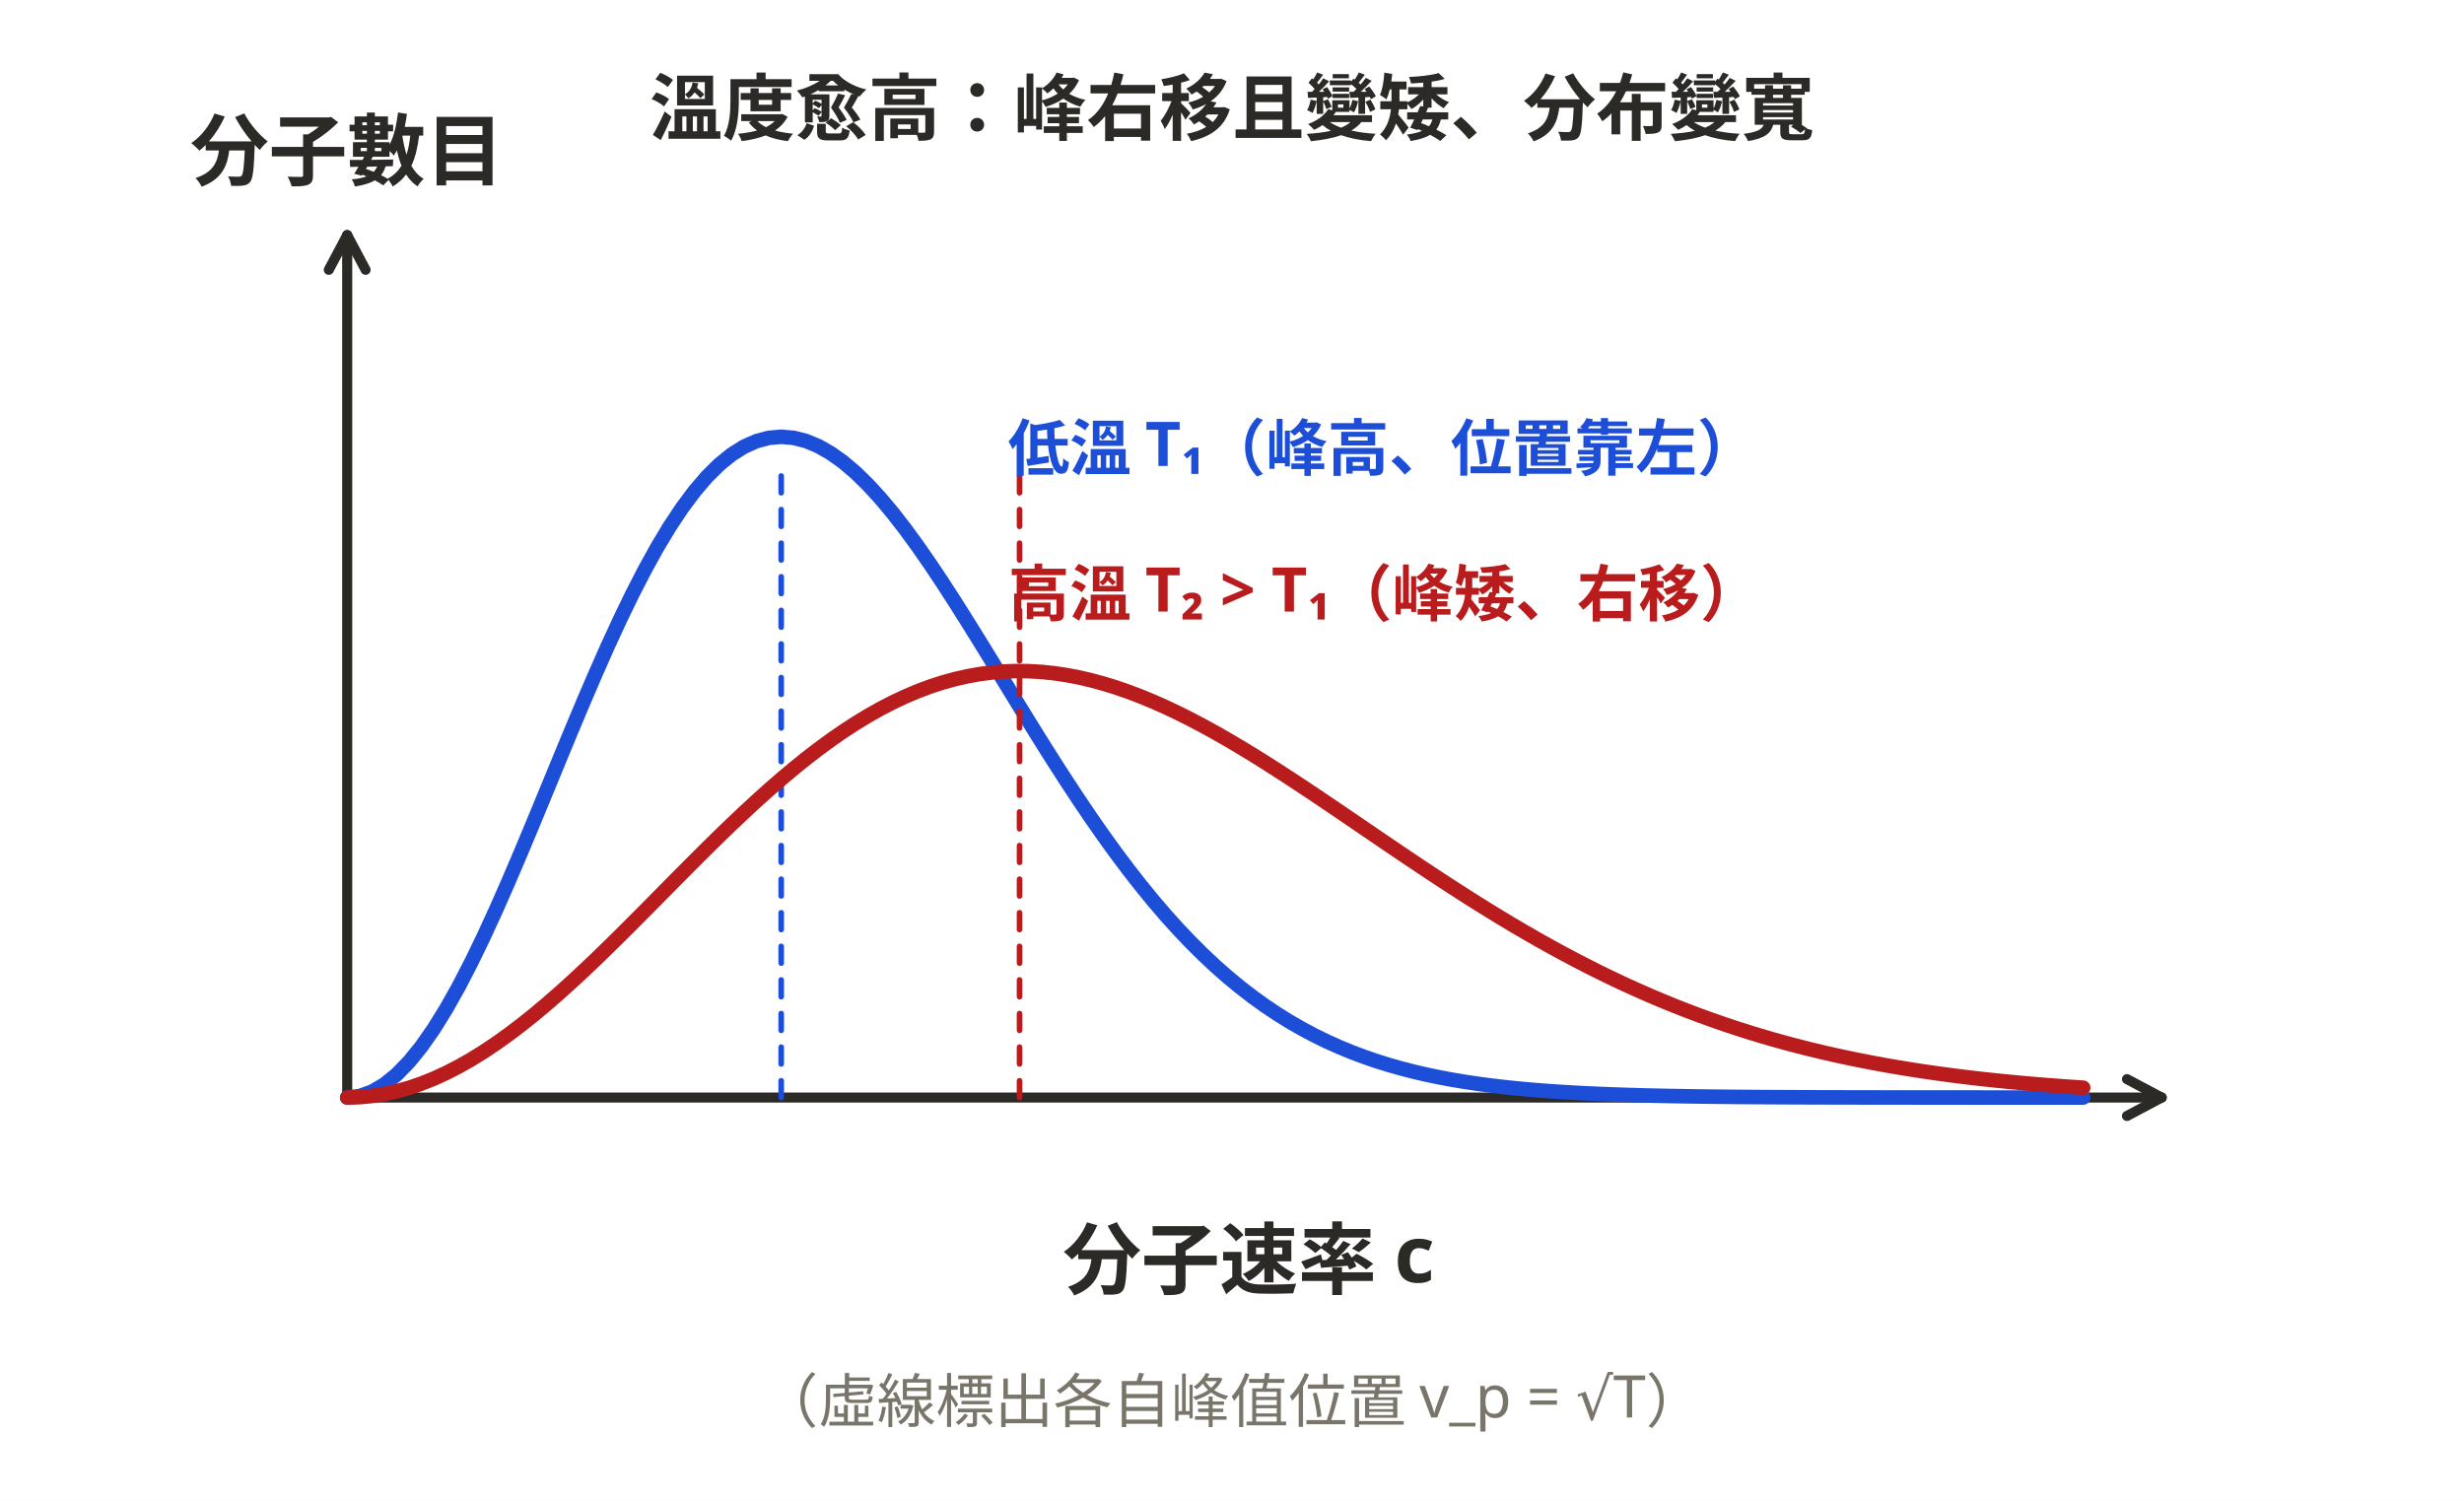
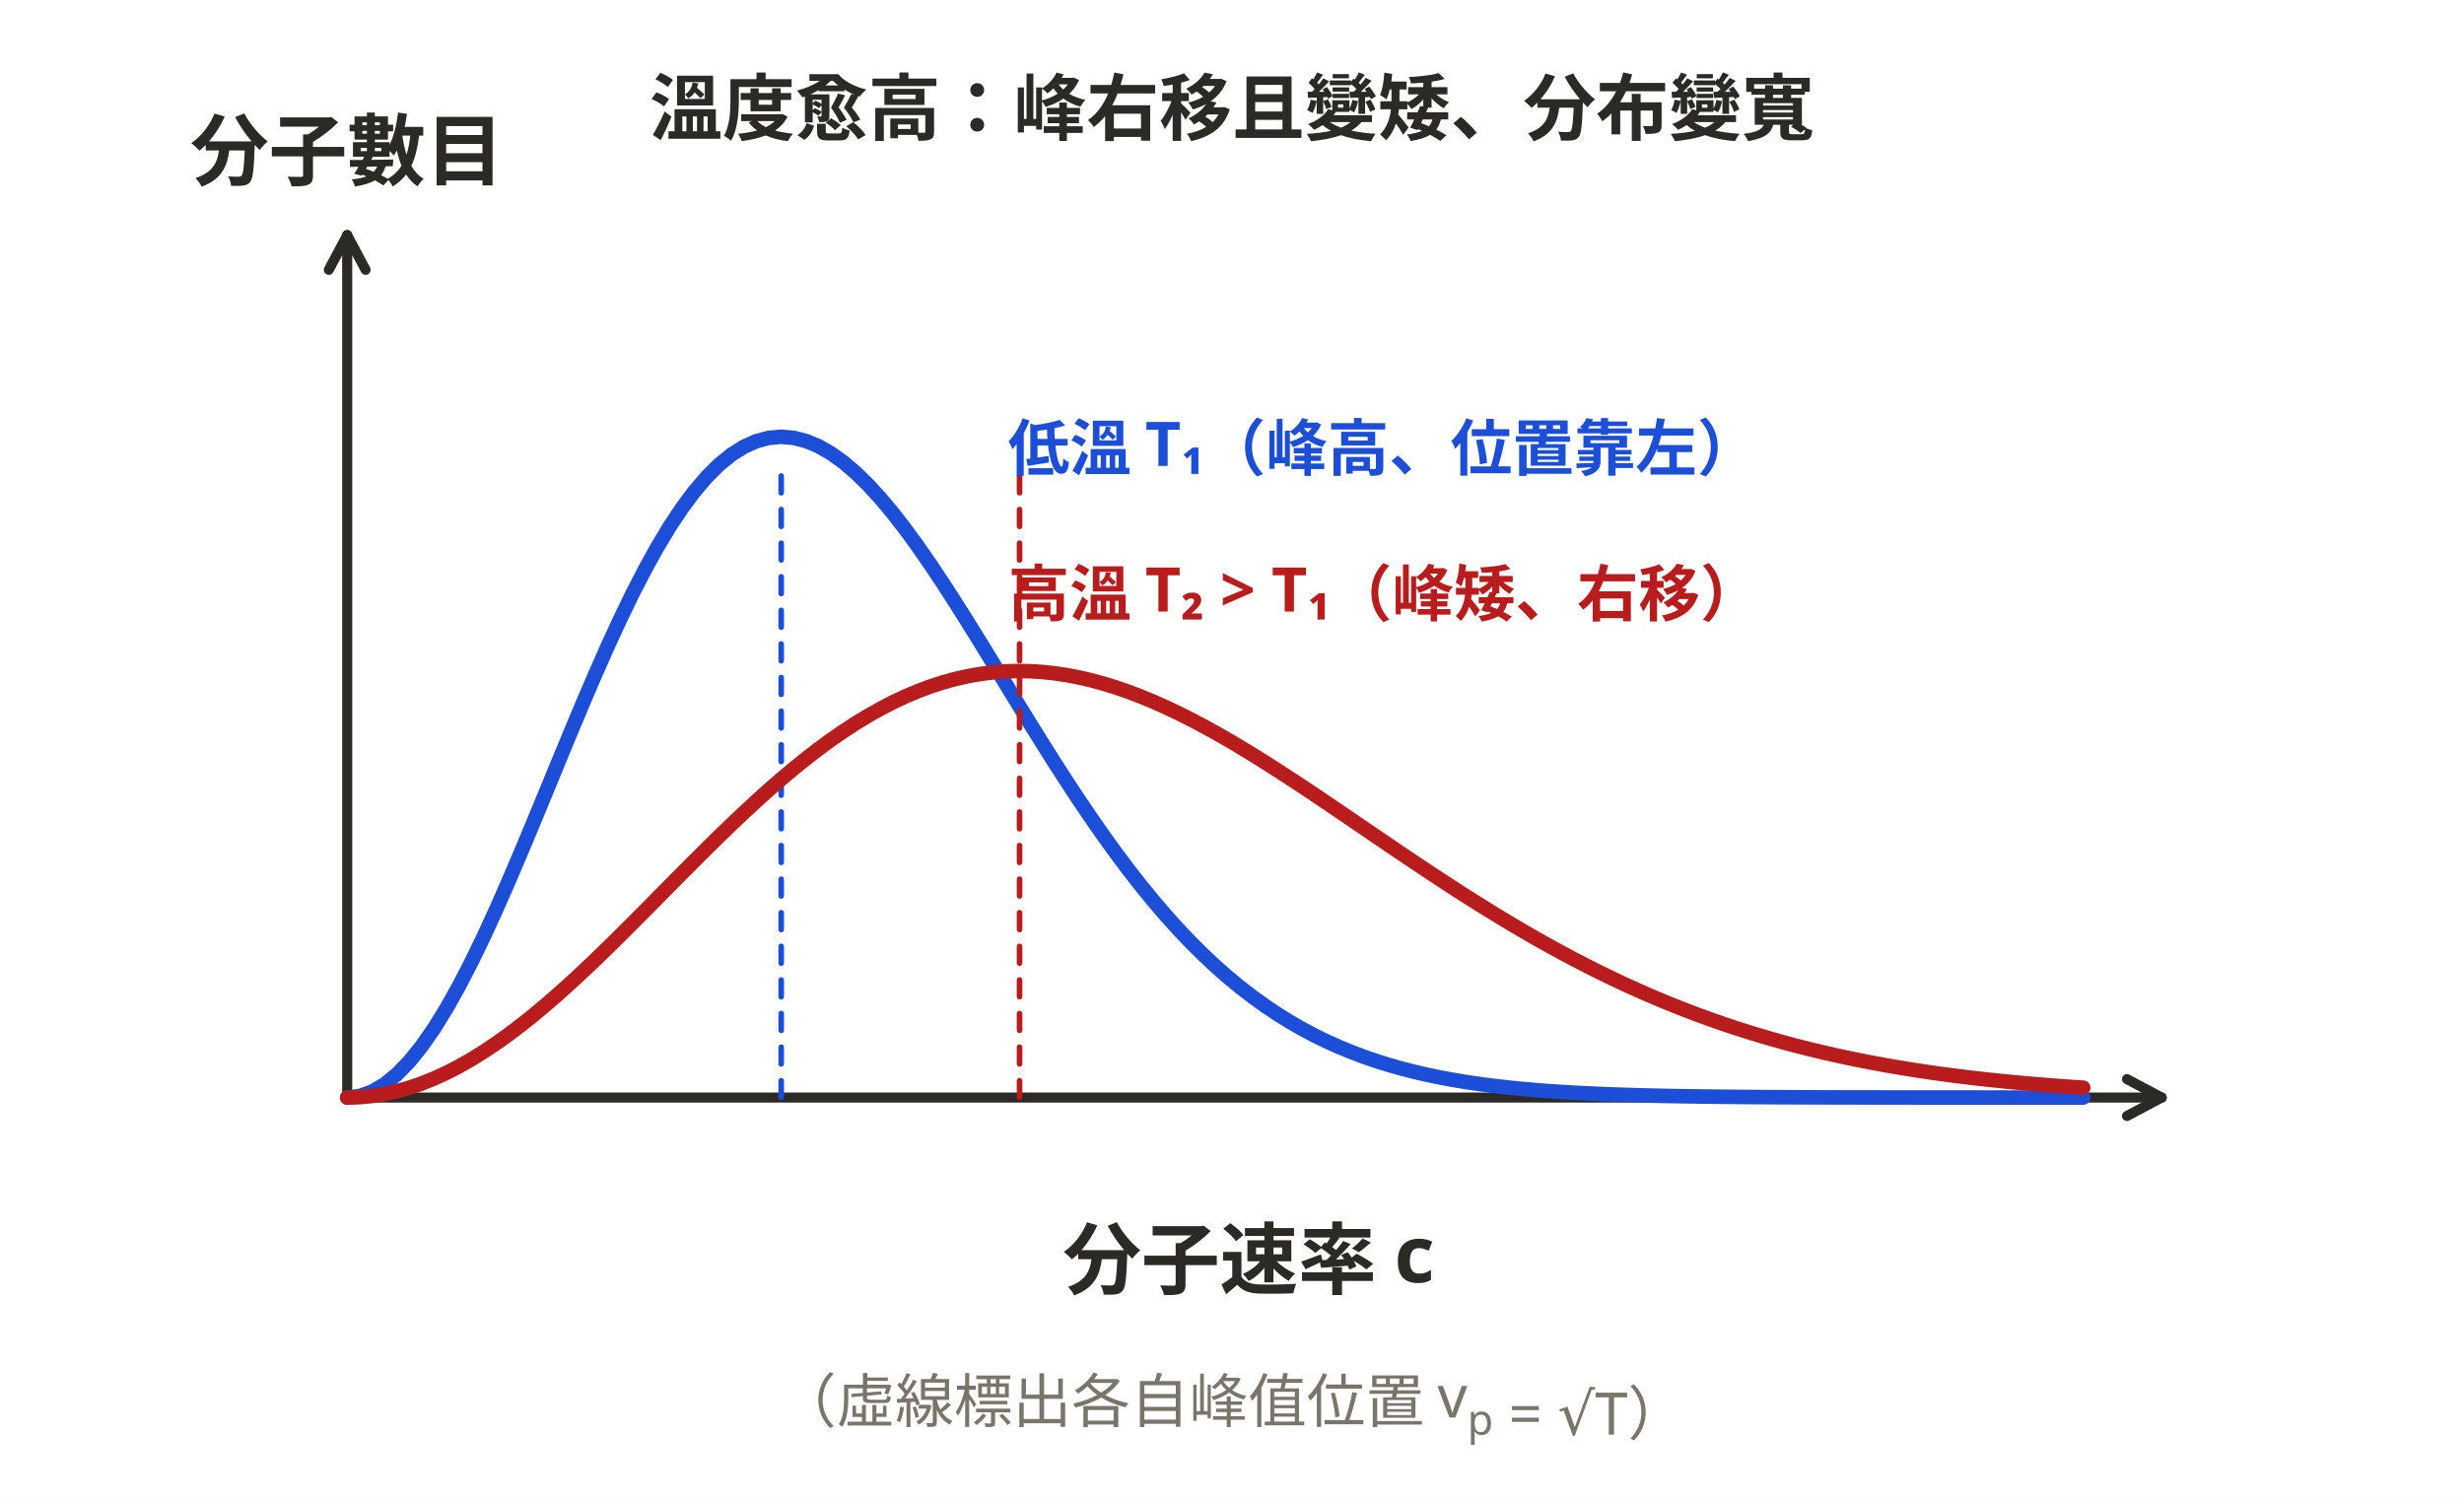
<svg xmlns="http://www.w3.org/2000/svg" viewBox="0 0 440 268" width="440" height="268" font-family="'Microsoft JhengHei','PingFang TC','Noto Sans TC',system-ui,sans-serif">
  <rect x="0" y="0" width="440" height="268" fill="#ffffff" />
  <line x1="62" y1="196" x2="386" y2="196" stroke="#2b2a26" stroke-width="1.8" stroke-linecap="round" />
  <line x1="386" y1="196" x2="379.819" y2="199.286" stroke="#2b2a26" stroke-width="1.8" stroke-linecap="round" />
  <line x1="386" y1="196" x2="379.819" y2="192.714" stroke="#2b2a26" stroke-width="1.8" stroke-linecap="round" />
  <line x1="62" y1="196" x2="62" y2="42" stroke="#2b2a26" stroke-width="1.8" stroke-linecap="round" />
  <line x1="62" y1="42" x2="65.286" y2="48.181" stroke="#2b2a26" stroke-width="1.8" stroke-linecap="round" />
  <line x1="62" y1="42" x2="58.714" y2="48.181" stroke="#2b2a26" stroke-width="1.8" stroke-linecap="round" />
  <text x="223" y="230" font-size="14" fill="#2b2a26" text-anchor="middle" font-weight="bold">分子速率 c</text>
  <text x="62" y="32" font-size="14" fill="#2b2a26" text-anchor="middle" font-weight="bold">分子數目</text>
  <polyline points="62,196 64.214,195.738 66.429,194.956 68.643,193.661 70.857,191.865 73.071,189.586 75.286,186.847 77.5,183.673 79.714,180.095 81.929,176.148 84.143,171.868 86.357,167.297 88.571,162.476 90.786,157.451 93,152.267 95.214,146.971 97.429,141.61 99.643,136.23 101.857,130.879 104.071,125.601 106.286,120.44 108.5,115.437 110.714,110.632 112.929,106.06 115.143,101.756 117.357,97.748 119.571,94.064 121.786,90.727 124,87.755 126.214,85.164 128.429,82.966 130.643,81.168 132.857,79.773 135.071,78.783 137.286,78.194 139.5,78 141.714,78.191 143.929,78.754 146.143,79.675 148.357,80.937 150.571,82.52 152.786,84.404 155,86.565 157.214,88.982 159.429,91.628 161.643,94.48 163.857,97.513 166.071,100.701 168.286,104.02 170.5,107.445 172.714,110.952 174.929,114.519 177.143,118.123 179.357,121.745 181.571,125.363 183.786,128.961 186,132.522 188.214,136.03 190.429,139.471 192.643,142.833 194.857,146.106 197.071,149.279 199.286,152.346 201.5,155.299 203.714,158.133 205.929,160.844 208.143,163.43 210.357,165.889 212.571,168.22 214.786,170.424 217,172.501 219.214,174.453 221.429,176.283 223.643,177.994 225.857,179.59 228.071,181.074 230.286,182.45 232.5,183.725 234.714,184.901 236.929,185.984 239.143,186.979 241.357,187.891 243.571,188.725 245.786,189.486 248,190.178 250.214,190.807 252.429,191.377 254.643,191.892 256.857,192.356 259.071,192.774 261.286,193.15 263.5,193.486 265.714,193.787 267.929,194.056 270.143,194.295 272.357,194.508 274.571,194.696 276.786,194.863 279,195.01 281.214,195.14 283.429,195.254 285.643,195.354 287.857,195.442 290.071,195.519 292.286,195.585 294.5,195.644 296.714,195.694 298.929,195.738 301.143,195.776 303.357,195.809 305.571,195.837 307.786,195.862 310,195.883 312.214,195.901 314.429,195.916 316.643,195.929 318.857,195.94 321.071,195.95 323.286,195.958 325.5,195.965 327.714,195.97 329.929,195.975 332.143,195.979 334.357,195.983 336.571,195.986 338.786,195.988 341,195.99 343.214,195.992 345.429,195.993 347.643,195.995 349.857,195.995 352.071,195.996 354.286,195.997 356.5,195.998 358.714,195.998 360.929,195.998 363.143,195.999 365.357,195.999 367.571,195.999 369.786,195.999 372,195.999" fill="none" stroke="#1d4ed8" stroke-width="2.6" stroke-linejoin="round" stroke-linecap="round" />
  <line x1="139.5" y1="196" x2="139.5" y2="83.9" stroke="#1d4ed8" stroke-width="1" stroke-linecap="round" stroke-dasharray="3,3" />
  <polyline points="62,196 64.214,195.93 66.429,195.719 68.643,195.368 70.857,194.879 73.071,194.254 75.286,193.496 77.5,192.606 79.714,191.59 81.929,190.451 84.143,189.193 86.357,187.822 88.571,186.344 90.786,184.763 93,183.087 95.214,181.322 97.429,179.475 99.643,177.553 101.857,175.563 104.071,173.514 106.286,171.414 108.5,169.269 110.714,167.088 112.929,164.88 115.143,162.653 117.357,160.414 119.571,158.172 121.786,155.935 124,153.711 126.214,151.507 128.429,149.332 130.643,147.192 132.857,145.095 135.071,143.048 137.286,141.056 139.5,139.127 141.714,137.267 143.929,135.48 146.143,133.772 148.357,132.148 150.571,130.613 152.786,129.169 155,127.822 157.214,126.573 159.429,125.426 161.643,124.383 163.857,123.445 166.071,122.615 168.286,121.893 170.5,121.279 172.714,120.774 174.929,120.378 177.143,120.09 179.357,119.909 181.571,119.834 183.786,119.863 186,119.993 188.214,120.224 190.429,120.551 192.643,120.973 194.857,121.486 197.071,122.087 199.286,122.772 201.5,123.539 203.714,124.381 205.929,125.297 208.143,126.282 210.357,127.331 212.571,128.44 214.786,129.606 217,130.823 219.214,132.087 221.429,133.395 223.643,134.74 225.857,136.121 228.071,137.531 230.286,138.967 232.5,140.425 234.714,141.901 236.929,143.391 239.143,144.891 241.357,146.397 243.571,147.906 245.786,149.415 248,150.921 250.214,152.42 252.429,153.909 254.643,155.386 256.857,156.848 259.071,158.293 261.286,159.719 263.5,161.123 265.714,162.503 267.929,163.859 270.143,165.187 272.357,166.488 274.571,167.759 276.786,168.999 279,170.208 281.214,171.385 283.429,172.529 285.643,173.639 287.857,174.716 290.071,175.758 292.286,176.766 294.5,177.74 296.714,178.679 298.929,179.585 301.143,180.456 303.357,181.293 305.571,182.097 307.786,182.868 310,183.607 312.214,184.314 314.429,184.99 316.643,185.636 318.857,186.252 321.071,186.838 323.286,187.397 325.5,187.928 327.714,188.433 329.929,188.912 332.143,189.366 334.357,189.796 336.571,190.203 338.786,190.587 341,190.95 343.214,191.293 345.429,191.616 347.643,191.92 349.857,192.205 352.071,192.474 354.286,192.727 356.5,192.963 358.714,193.185 360.929,193.393 363.143,193.587 365.357,193.768 367.571,193.938 369.786,194.096 372,194.243" fill="none" stroke="#b91c1c" stroke-width="2.6" stroke-linejoin="round" stroke-linecap="round" />
  <line x1="182.062" y1="196" x2="182.062" y2="83.9" stroke="#b91c1c" stroke-width="1" stroke-linecap="round" stroke-dasharray="3,3" />
  <text x="180" y="84" font-size="11" fill="#1d4ed8" text-anchor="start" font-weight="bold">低溫 T₁（峰高、位置靠左）</text>
  <text x="180" y="110" font-size="11" fill="#b91c1c" text-anchor="start" font-weight="bold">高溫 T₂ &gt; T₁（峰矮、右移）</text>
  <text x="220" y="24" font-size="13" fill="#2b2a26" text-anchor="middle" font-weight="bold">溫度愈高：峰右移且變矮、分布變寬</text>
-   <text x="220" y="254" font-size="10.5" fill="#7a756a" text-anchor="middle" font-weight="normal">（虛線標出各自峰值位置 v_p = √T）</text>
+   <text x="220" y="254" font-size="10.5" fill="#7a756a" text-anchor="middle" font-weight="normal">（虛線標出各自峰值位置 v<tspan dy="2.2" font-size="72%">p</tspan> = √T）</text>
</svg>
